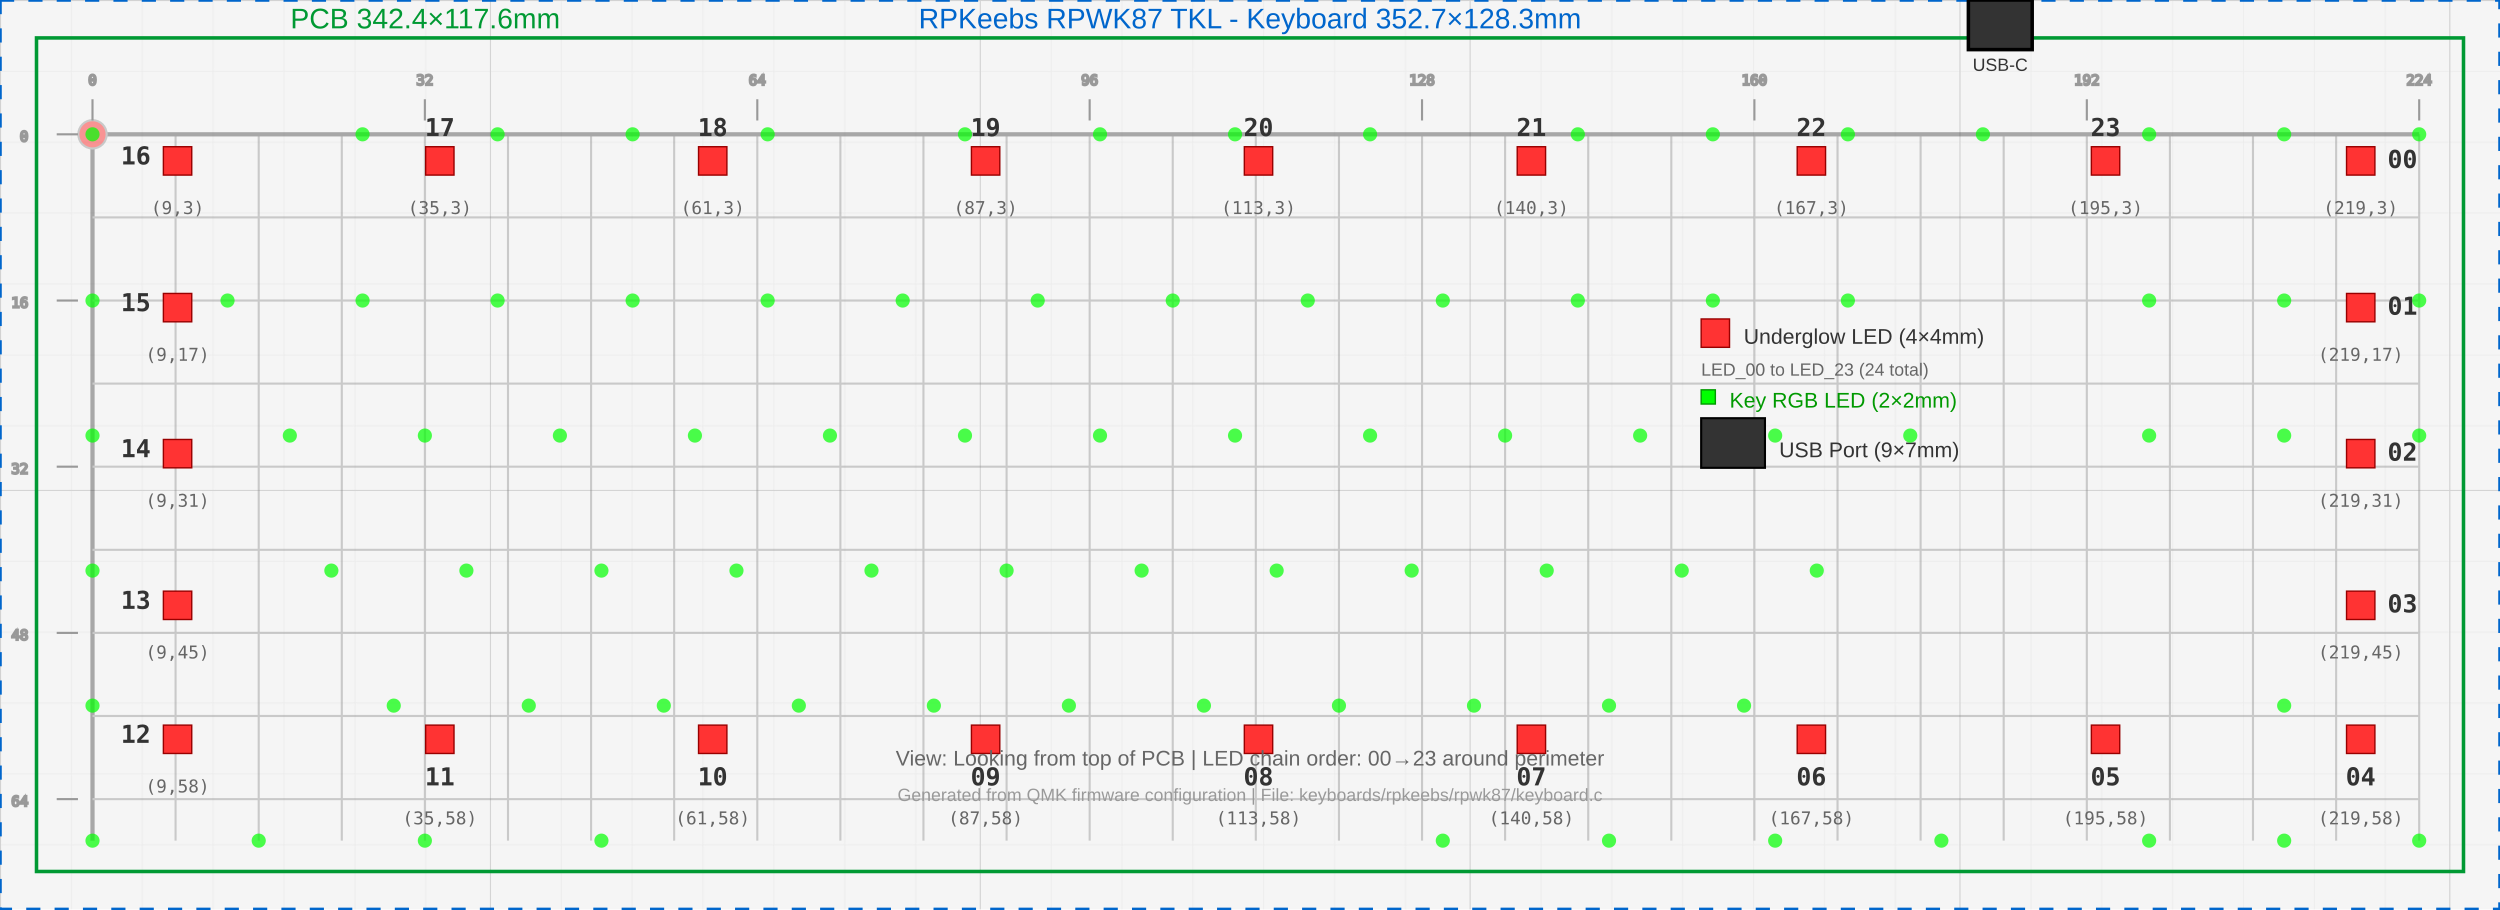
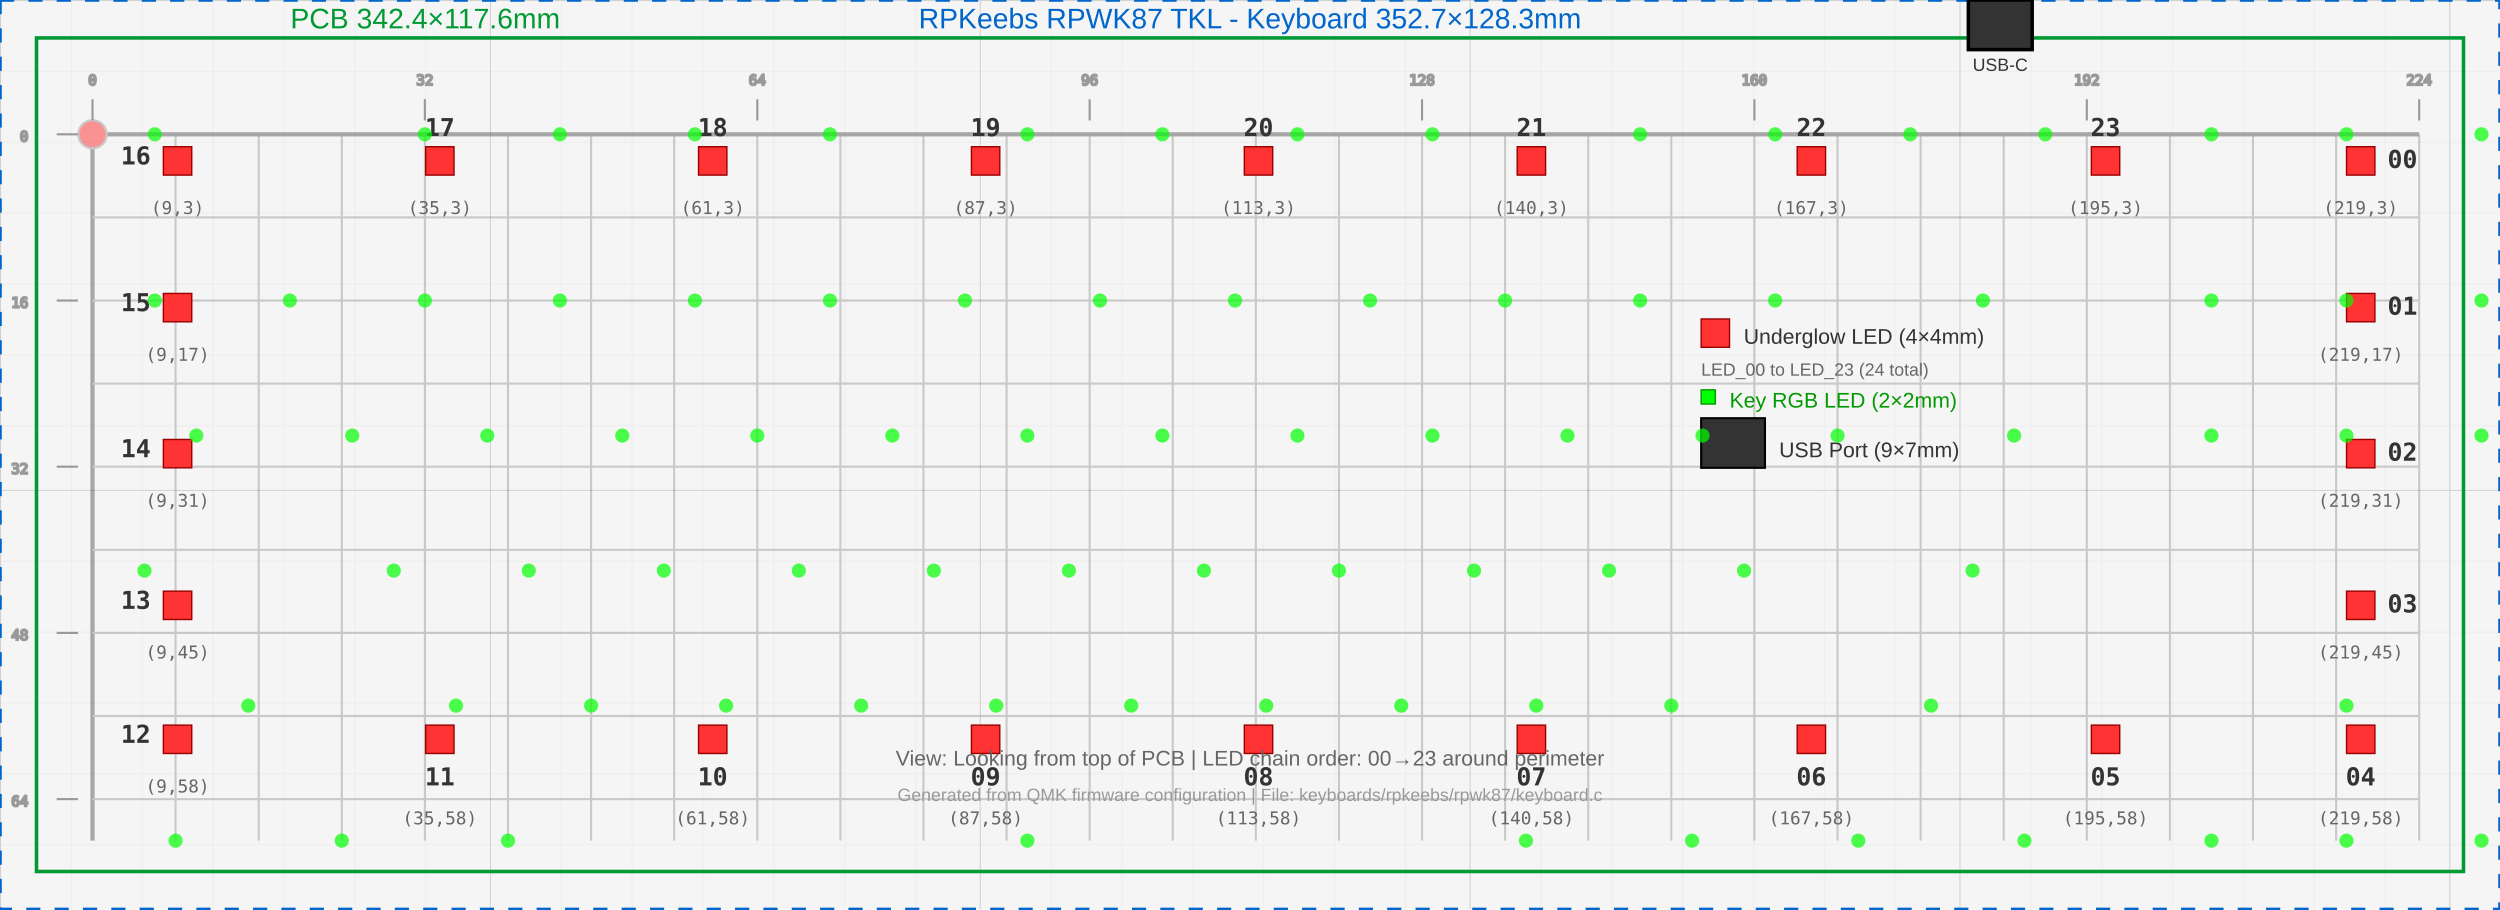
<svg xmlns="http://www.w3.org/2000/svg" width="352.7mm" height="128.3mm" viewBox="0 0 352.7 128.3" version="1.1">
  <defs>
    <pattern id="grid" width="10" height="10" patternUnits="userSpaceOnUse">
      <path d="M 10 0 L 0 0 0 10" fill="none" stroke="#e0e0e0" stroke-width="0.2" />
    </pattern>
    <pattern id="majorGrid" width="69.11" height="69.11" patternUnits="userSpaceOnUse">
      <rect width="69.11" height="69.11" fill="url(#grid)" />
      <path d="M 69.11 0 L 0 0 0 69.11" fill="none" stroke="#b0b0b0" stroke-width="0.3" />
    </pattern>
  </defs>
  <rect width="352.7" height="128.3" fill="#f5f5f5" />
  <rect width="352.7" height="128.3" fill="url(#majorGrid)" opacity="0.5" />
  <g id="firmware-grid" stroke="#888888" stroke-width="0.3" opacity="0.4">
    <line x1="13.05" y1="18.95" x2="13.05" y2="118.60" stroke="#333333" stroke-width="0.6" opacity="1.0" />
    <line x1="24.77" y1="18.95" x2="24.77" y2="118.60" />
    <line x1="36.50" y1="18.95" x2="36.50" y2="118.60" />
    <line x1="48.22" y1="18.95" x2="48.22" y2="118.60" />
    <line x1="59.94" y1="18.95" x2="59.94" y2="118.60" />
    <line x1="71.67" y1="18.95" x2="71.67" y2="118.60" />
    <line x1="83.39" y1="18.95" x2="83.39" y2="118.60" />
    <line x1="95.11" y1="18.95" x2="95.11" y2="118.60" />
    <line x1="106.84" y1="18.95" x2="106.84" y2="118.60" />
    <line x1="118.56" y1="18.95" x2="118.56" y2="118.60" />
    <line x1="130.28" y1="18.95" x2="130.28" y2="118.60" />
    <line x1="142.01" y1="18.95" x2="142.01" y2="118.60" />
    <line x1="153.73" y1="18.95" x2="153.73" y2="118.60" />
    <line x1="165.45" y1="18.95" x2="165.45" y2="118.60" />
    <line x1="177.17" y1="18.95" x2="177.17" y2="118.60" />
    <line x1="188.90" y1="18.95" x2="188.90" y2="118.60" />
    <line x1="200.62" y1="18.95" x2="200.62" y2="118.60" />
    <line x1="212.34" y1="18.95" x2="212.34" y2="118.60" />
    <line x1="224.07" y1="18.95" x2="224.07" y2="118.60" />
    <line x1="235.79" y1="18.95" x2="235.79" y2="118.60" />
    <line x1="247.51" y1="18.95" x2="247.51" y2="118.60" />
    <line x1="259.24" y1="18.95" x2="259.24" y2="118.60" />
    <line x1="270.96" y1="18.95" x2="270.96" y2="118.60" />
    <line x1="282.68" y1="18.95" x2="282.68" y2="118.60" />
    <line x1="294.41" y1="18.95" x2="294.41" y2="118.60" />
    <line x1="306.13" y1="18.95" x2="306.13" y2="118.60" />
    <line x1="317.85" y1="18.95" x2="317.85" y2="118.60" />
    <line x1="329.58" y1="18.95" x2="329.58" y2="118.60" />
    <line x1="341.30" y1="18.95" x2="341.30" y2="118.60" />
    <line x1="13.05" y1="18.95" x2="341.30" y2="18.95" stroke="#333333" stroke-width="0.6" opacity="1.0" />
    <line x1="13.05" y1="30.67" x2="341.30" y2="30.67" />
    <line x1="13.05" y1="42.40" x2="341.30" y2="42.40" />
    <line x1="13.05" y1="54.12" x2="341.30" y2="54.12" />
    <line x1="13.05" y1="65.84" x2="341.30" y2="65.84" />
    <line x1="13.05" y1="77.57" x2="341.30" y2="77.57" />
    <line x1="13.05" y1="89.29" x2="341.30" y2="89.29" />
    <line x1="13.05" y1="101.01" x2="341.30" y2="101.01" />
    <line x1="13.05" y1="112.74" x2="341.30" y2="112.74" />
    <circle cx="13.05" cy="18.95" r="2" fill="#ff0000" opacity="1.0" />
  </g>
  <rect x="0" y="0" width="352.7" height="128.3" fill="none" stroke="#0066cc" stroke-width="0.5" stroke-dasharray="2,2" />
  <text x="176.35" y="4" font-family="Arial, sans-serif" font-size="4" text-anchor="middle" fill="#0066cc">RPKeebs RPWK87 TKL - Keyboard 352.7×128.3mm</text>
  <rect x="5.15" y="5.35" width="342.4" height="117.6" fill="none" stroke="#009933" stroke-width="0.5" />
  <text x="60" y="4" font-family="Arial, sans-serif" font-size="4" text-anchor="middle" fill="#009933">PCB 342.4×117.6mm</text>
  <g id="legend" transform="translate(240, 45)">
    <rect x="0" y="0" width="4" height="4" fill="#ff3333" stroke="#990000" stroke-width="0.2" />
    <text x="6" y="3.5" font-family="Arial, sans-serif" font-size="3" fill="#333">
      Underglow LED (4×4mm)
    </text>
    <text x="0" y="8" font-family="Arial, sans-serif" font-size="2.5" fill="#666">
      LED_00 to LED_23 (24 total)
    </text>
    <rect x="0" y="10" width="2" height="2" fill="#00ff00" stroke="#009900" stroke-width="0.2" />
    <text x="4" y="12.5" font-family="Arial, sans-serif" font-size="3" fill="#009900">
      Key RGB LED (2×2mm)
    </text>
    <rect x="0" y="14" width="9" height="7" fill="#333333" stroke="#000000" stroke-width="0.3" />
    <text x="11" y="19.5" font-family="Arial, sans-serif" font-size="3" fill="#333">
      USB Port (9×7mm)
    </text>
  </g>
  <g id="axes" stroke="#999" stroke-width="0.3" fill="none">
    <line x1="13.05" y1="14" x2="13.05" y2="17" stroke="#999" stroke-width="0.3" />
    <text x="13.05" y="12" font-family="monospace" font-size="2" text-anchor="middle" fill="#666">0</text>
    <line x1="59.94" y1="14" x2="59.94" y2="17" stroke="#999" stroke-width="0.3" />
    <text x="59.94" y="12" font-family="monospace" font-size="2" text-anchor="middle" fill="#666">32</text>
    <line x1="106.84" y1="14" x2="106.84" y2="17" stroke="#999" stroke-width="0.3" />
    <text x="106.84" y="12" font-family="monospace" font-size="2" text-anchor="middle" fill="#666">64</text>
    <line x1="153.73" y1="14" x2="153.73" y2="17" stroke="#999" stroke-width="0.3" />
    <text x="153.73" y="12" font-family="monospace" font-size="2" text-anchor="middle" fill="#666">96</text>
    <line x1="200.62" y1="14" x2="200.62" y2="17" stroke="#999" stroke-width="0.3" />
    <text x="200.62" y="12" font-family="monospace" font-size="2" text-anchor="middle" fill="#666">128</text>
    <line x1="247.51" y1="14" x2="247.51" y2="17" stroke="#999" stroke-width="0.3" />
    <text x="247.51" y="12" font-family="monospace" font-size="2" text-anchor="middle" fill="#666">160</text>
    <line x1="294.41" y1="14" x2="294.41" y2="17" stroke="#999" stroke-width="0.3" />
    <text x="294.41" y="12" font-family="monospace" font-size="2" text-anchor="middle" fill="#666">192</text>
    <line x1="341.30" y1="14" x2="341.30" y2="17" stroke="#999" stroke-width="0.3" />
    <text x="341.30" y="12" font-family="monospace" font-size="2" text-anchor="middle" fill="#666">224</text>
    <line x1="8" y1="18.95" x2="11" y2="18.95" stroke="#999" stroke-width="0.3" />
    <text x="4" y="19.95" font-family="monospace" font-size="2" text-anchor="end" fill="#666">0</text>
    <line x1="8" y1="42.40" x2="11" y2="42.40" stroke="#999" stroke-width="0.3" />
    <text x="4" y="43.40" font-family="monospace" font-size="2" text-anchor="end" fill="#666">16</text>
    <line x1="8" y1="65.84" x2="11" y2="65.84" stroke="#999" stroke-width="0.3" />
    <text x="4" y="66.84" font-family="monospace" font-size="2" text-anchor="end" fill="#666">32</text>
    <line x1="8" y1="89.29" x2="11" y2="89.29" stroke="#999" stroke-width="0.3" />
    <text x="4" y="90.29" font-family="monospace" font-size="2" text-anchor="end" fill="#666">48</text>
    <line x1="8" y1="112.74" x2="11" y2="112.74" stroke="#999" stroke-width="0.3" />
    <text x="4" y="113.74" font-family="monospace" font-size="2" text-anchor="end" fill="#666">64</text>
  </g>
  <g id="underglow-leds">
    <rect x="331.05" y="20.70" width="4" height="4" fill="#ff3333" stroke="#990000" stroke-width="0.2" />
    <text x="341.05" y="23.70" font-family="monospace" font-size="3.5" font-weight="bold" text-anchor="end" fill="#333">00</text>
    <text x="333.05" y="30.20" font-family="monospace" font-size="2.5" text-anchor="middle" fill="#666">(219,3)</text>
    <rect x="331.05" y="41.40" width="4" height="4" fill="#ff3333" stroke="#990000" stroke-width="0.2" />
    <text x="341.05" y="44.40" font-family="monospace" font-size="3.5" font-weight="bold" text-anchor="end" fill="#333">01</text>
    <text x="333.05" y="50.90" font-family="monospace" font-size="2.5" text-anchor="middle" fill="#666">(219,17)</text>
    <rect x="331.05" y="62.00" width="4" height="4" fill="#ff3333" stroke="#990000" stroke-width="0.2" />
    <text x="341.05" y="65.00" font-family="monospace" font-size="3.5" font-weight="bold" text-anchor="end" fill="#333">02</text>
    <text x="333.05" y="71.50" font-family="monospace" font-size="2.5" text-anchor="middle" fill="#666">(219,31)</text>
    <rect x="331.05" y="83.40" width="4" height="4" fill="#ff3333" stroke="#990000" stroke-width="0.2" />
    <text x="341.05" y="86.40" font-family="monospace" font-size="3.5" font-weight="bold" text-anchor="end" fill="#333">03</text>
    <text x="333.05" y="92.90" font-family="monospace" font-size="2.5" text-anchor="middle" fill="#666">(219,45)</text>
    <rect x="331.05" y="102.30" width="4" height="4" fill="#ff3333" stroke="#990000" stroke-width="0.2" />
    <text x="333.05" y="110.80" font-family="monospace" font-size="3.5" font-weight="bold" text-anchor="middle" fill="#333">04</text>
    <text x="333.05" y="116.30" font-family="monospace" font-size="2.5" text-anchor="middle" fill="#666">(219,58)</text>
    <rect x="295.05" y="102.30" width="4" height="4" fill="#ff3333" stroke="#990000" stroke-width="0.2" />
    <text x="297.05" y="110.80" font-family="monospace" font-size="3.5" font-weight="bold" text-anchor="middle" fill="#333">05</text>
    <text x="297.05" y="116.30" font-family="monospace" font-size="2.5" text-anchor="middle" fill="#666">(195,58)</text>
    <rect x="253.55" y="102.30" width="4" height="4" fill="#ff3333" stroke="#990000" stroke-width="0.2" />
    <text x="255.55" y="110.80" font-family="monospace" font-size="3.5" font-weight="bold" text-anchor="middle" fill="#333">06</text>
    <text x="255.55" y="116.30" font-family="monospace" font-size="2.5" text-anchor="middle" fill="#666">(167,58)</text>
    <rect x="214.05" y="102.30" width="4" height="4" fill="#ff3333" stroke="#990000" stroke-width="0.2" />
    <text x="216.05" y="110.80" font-family="monospace" font-size="3.5" font-weight="bold" text-anchor="middle" fill="#333">07</text>
    <text x="216.05" y="116.30" font-family="monospace" font-size="2.5" text-anchor="middle" fill="#666">(140,58)</text>
    <rect x="175.55" y="102.30" width="4" height="4" fill="#ff3333" stroke="#990000" stroke-width="0.2" />
    <text x="177.55" y="110.80" font-family="monospace" font-size="3.5" font-weight="bold" text-anchor="middle" fill="#333">08</text>
    <text x="177.55" y="116.30" font-family="monospace" font-size="2.5" text-anchor="middle" fill="#666">(113,58)</text>
    <rect x="137.05" y="102.30" width="4" height="4" fill="#ff3333" stroke="#990000" stroke-width="0.2" />
    <text x="139.05" y="110.80" font-family="monospace" font-size="3.5" font-weight="bold" text-anchor="middle" fill="#333">09</text>
    <text x="139.05" y="116.30" font-family="monospace" font-size="2.5" text-anchor="middle" fill="#666">(87,58)</text>
    <rect x="98.55" y="102.30" width="4" height="4" fill="#ff3333" stroke="#990000" stroke-width="0.2" />
    <text x="100.55" y="110.80" font-family="monospace" font-size="3.5" font-weight="bold" text-anchor="middle" fill="#333">10</text>
    <text x="100.55" y="116.30" font-family="monospace" font-size="2.5" text-anchor="middle" fill="#666">(61,58)</text>
    <rect x="60.05" y="102.30" width="4" height="4" fill="#ff3333" stroke="#990000" stroke-width="0.2" />
    <text x="62.05" y="110.80" font-family="monospace" font-size="3.5" font-weight="bold" text-anchor="middle" fill="#333">11</text>
    <text x="62.05" y="116.30" font-family="monospace" font-size="2.5" text-anchor="middle" fill="#666">(35,58)</text>
    <rect x="23.05" y="102.30" width="4" height="4" fill="#ff3333" stroke="#990000" stroke-width="0.2" />
    <text x="17.05" y="104.80" font-family="monospace" font-size="3.5" font-weight="bold" text-anchor="start" fill="#333">12</text>
    <text x="25.05" y="111.80" font-family="monospace" font-size="2.5" text-anchor="middle" fill="#666">(9,58)</text>
    <rect x="23.05" y="83.40" width="4" height="4" fill="#ff3333" stroke="#990000" stroke-width="0.2" />
    <text x="17.05" y="85.90" font-family="monospace" font-size="3.5" font-weight="bold" text-anchor="start" fill="#333">13</text>
    <text x="25.05" y="92.90" font-family="monospace" font-size="2.5" text-anchor="middle" fill="#666">(9,45)</text>
    <rect x="23.05" y="62.00" width="4" height="4" fill="#ff3333" stroke="#990000" stroke-width="0.2" />
    <text x="17.05" y="64.50" font-family="monospace" font-size="3.5" font-weight="bold" text-anchor="start" fill="#333">14</text>
    <text x="25.05" y="71.50" font-family="monospace" font-size="2.5" text-anchor="middle" fill="#666">(9,31)</text>
    <rect x="23.05" y="41.40" width="4" height="4" fill="#ff3333" stroke="#990000" stroke-width="0.2" />
    <text x="17.05" y="43.90" font-family="monospace" font-size="3.5" font-weight="bold" text-anchor="start" fill="#333">15</text>
    <text x="25.05" y="50.90" font-family="monospace" font-size="2.5" text-anchor="middle" fill="#666">(9,17)</text>
    <rect x="23.05" y="20.70" width="4" height="4" fill="#ff3333" stroke="#990000" stroke-width="0.2" />
    <text x="17.05" y="23.20" font-family="monospace" font-size="3.5" font-weight="bold" text-anchor="start" fill="#333">16</text>
    <text x="25.05" y="30.20" font-family="monospace" font-size="2.5" text-anchor="middle" fill="#666">(9,3)</text>
    <rect x="60.05" y="20.70" width="4" height="4" fill="#ff3333" stroke="#990000" stroke-width="0.2" />
    <text x="62.05" y="19.20" font-family="monospace" font-size="3.5" font-weight="bold" text-anchor="middle" fill="#333">17</text>
    <text x="62.05" y="30.20" font-family="monospace" font-size="2.5" text-anchor="middle" fill="#666">(35,3)</text>
    <rect x="98.55" y="20.70" width="4" height="4" fill="#ff3333" stroke="#990000" stroke-width="0.2" />
    <text x="100.55" y="19.20" font-family="monospace" font-size="3.5" font-weight="bold" text-anchor="middle" fill="#333">18</text>
    <text x="100.55" y="30.20" font-family="monospace" font-size="2.5" text-anchor="middle" fill="#666">(61,3)</text>
    <rect x="137.05" y="20.70" width="4" height="4" fill="#ff3333" stroke="#990000" stroke-width="0.2" />
    <text x="139.05" y="19.20" font-family="monospace" font-size="3.5" font-weight="bold" text-anchor="middle" fill="#333">19</text>
    <text x="139.05" y="30.20" font-family="monospace" font-size="2.5" text-anchor="middle" fill="#666">(87,3)</text>
    <rect x="175.55" y="20.70" width="4" height="4" fill="#ff3333" stroke="#990000" stroke-width="0.2" />
    <text x="177.55" y="19.20" font-family="monospace" font-size="3.5" font-weight="bold" text-anchor="middle" fill="#333">20</text>
    <text x="177.55" y="30.20" font-family="monospace" font-size="2.5" text-anchor="middle" fill="#666">(113,3)</text>
    <rect x="214.05" y="20.70" width="4" height="4" fill="#ff3333" stroke="#990000" stroke-width="0.2" />
    <text x="216.05" y="19.20" font-family="monospace" font-size="3.5" font-weight="bold" text-anchor="middle" fill="#333">21</text>
    <text x="216.05" y="30.20" font-family="monospace" font-size="2.5" text-anchor="middle" fill="#666">(140,3)</text>
    <rect x="253.55" y="20.70" width="4" height="4" fill="#ff3333" stroke="#990000" stroke-width="0.2" />
    <text x="255.55" y="19.20" font-family="monospace" font-size="3.5" font-weight="bold" text-anchor="middle" fill="#333">22</text>
    <text x="255.55" y="30.20" font-family="monospace" font-size="2.5" text-anchor="middle" fill="#666">(167,3)</text>
    <rect x="295.05" y="20.70" width="4" height="4" fill="#ff3333" stroke="#990000" stroke-width="0.2" />
    <text x="297.05" y="19.20" font-family="monospace" font-size="3.5" font-weight="bold" text-anchor="middle" fill="#333">23</text>
    <text x="297.05" y="30.20" font-family="monospace" font-size="2.5" text-anchor="middle" fill="#666">(195,3)</text>
  </g>
  <g id="key-rgb-leds">
-     <circle cx="322.25" cy="99.55" r="1" fill="#00ff00" opacity="0.7" />
-     <circle cx="341.30" cy="118.60" r="1" fill="#00ff00" opacity="0.7" />
-     <circle cx="322.25" cy="118.60" r="1" fill="#00ff00" opacity="0.7" />
-     <circle cx="303.20" cy="118.60" r="1" fill="#00ff00" opacity="0.7" />
-     <circle cx="273.89" cy="118.60" r="1" fill="#00ff00" opacity="0.7" />
-     <circle cx="250.44" cy="118.60" r="1" fill="#00ff00" opacity="0.7" />
-     <circle cx="227.00" cy="118.60" r="1" fill="#00ff00" opacity="0.7" />
-     <circle cx="203.55" cy="118.60" r="1" fill="#00ff00" opacity="0.7" />
-     <circle cx="84.85" cy="118.60" r="1" fill="#00ff00" opacity="0.7" />
-     <circle cx="59.94" cy="118.60" r="1" fill="#00ff00" opacity="0.7" />
-     <circle cx="36.50" cy="118.60" r="1" fill="#00ff00" opacity="0.7" />
-     <circle cx="13.05" cy="118.60" r="1" fill="#00ff00" opacity="0.7" />
-     <circle cx="13.05" cy="99.55" r="1" fill="#00ff00" opacity="0.7" />
-     <circle cx="55.55" cy="99.55" r="1" fill="#00ff00" opacity="0.7" />
-     <circle cx="74.60" cy="99.55" r="1" fill="#00ff00" opacity="0.7" />
-     <circle cx="93.65" cy="99.55" r="1" fill="#00ff00" opacity="0.7" />
-     <circle cx="112.70" cy="99.55" r="1" fill="#00ff00" opacity="0.7" />
-     <circle cx="131.75" cy="99.55" r="1" fill="#00ff00" opacity="0.7" />
-     <circle cx="150.80" cy="99.55" r="1" fill="#00ff00" opacity="0.7" />
-     <circle cx="169.85" cy="99.55" r="1" fill="#00ff00" opacity="0.7" />
-     <circle cx="188.90" cy="99.55" r="1" fill="#00ff00" opacity="0.7" />
-     <circle cx="207.95" cy="99.55" r="1" fill="#00ff00" opacity="0.7" />
-     <circle cx="227.00" cy="99.55" r="1" fill="#00ff00" opacity="0.7" />
-     <circle cx="246.05" cy="99.55" r="1" fill="#00ff00" opacity="0.7" />
-     <circle cx="256.31" cy="80.50" r="1" fill="#00ff00" opacity="0.7" />
-     <circle cx="237.26" cy="80.50" r="1" fill="#00ff00" opacity="0.7" />
-     <circle cx="218.21" cy="80.50" r="1" fill="#00ff00" opacity="0.7" />
-     <circle cx="199.16" cy="80.50" r="1" fill="#00ff00" opacity="0.7" />
-     <circle cx="180.11" cy="80.50" r="1" fill="#00ff00" opacity="0.7" />
-     <circle cx="161.06" cy="80.50" r="1" fill="#00ff00" opacity="0.7" />
-     <circle cx="142.01" cy="80.50" r="1" fill="#00ff00" opacity="0.7" />
-     <circle cx="122.95" cy="80.50" r="1" fill="#00ff00" opacity="0.7" />
-     <circle cx="103.90" cy="80.50" r="1" fill="#00ff00" opacity="0.7" />
-     <circle cx="84.85" cy="80.50" r="1" fill="#00ff00" opacity="0.7" />
-     <circle cx="65.80" cy="80.50" r="1" fill="#00ff00" opacity="0.7" />
-     <circle cx="46.75" cy="80.50" r="1" fill="#00ff00" opacity="0.7" />
-     <circle cx="13.05" cy="80.50" r="1" fill="#00ff00" opacity="0.7" />
-     <circle cx="13.05" cy="61.45" r="1" fill="#00ff00" opacity="0.7" />
-     <circle cx="40.89" cy="61.45" r="1" fill="#00ff00" opacity="0.7" />
-     <circle cx="59.94" cy="61.45" r="1" fill="#00ff00" opacity="0.7" />
-     <circle cx="78.99" cy="61.45" r="1" fill="#00ff00" opacity="0.7" />
-     <circle cx="98.04" cy="61.45" r="1" fill="#00ff00" opacity="0.7" />
-     <circle cx="117.09" cy="61.45" r="1" fill="#00ff00" opacity="0.7" />
-     <circle cx="136.14" cy="61.45" r="1" fill="#00ff00" opacity="0.7" />
-     <circle cx="155.19" cy="61.45" r="1" fill="#00ff00" opacity="0.7" />
-     <circle cx="174.24" cy="61.45" r="1" fill="#00ff00" opacity="0.7" />
-     <circle cx="193.29" cy="61.45" r="1" fill="#00ff00" opacity="0.7" />
-     <circle cx="212.34" cy="61.45" r="1" fill="#00ff00" opacity="0.7" />
-     <circle cx="231.39" cy="61.45" r="1" fill="#00ff00" opacity="0.7" />
-     <circle cx="250.44" cy="61.45" r="1" fill="#00ff00" opacity="0.7" />
-     <circle cx="269.50" cy="61.45" r="1" fill="#00ff00" opacity="0.7" />
-     <circle cx="303.20" cy="61.45" r="1" fill="#00ff00" opacity="0.7" />
-     <circle cx="322.25" cy="61.45" r="1" fill="#00ff00" opacity="0.7" />
-     <circle cx="341.30" cy="61.45" r="1" fill="#00ff00" opacity="0.7" />
-     <circle cx="341.30" cy="42.40" r="1" fill="#00ff00" opacity="0.7" />
-     <circle cx="322.25" cy="42.40" r="1" fill="#00ff00" opacity="0.7" />
-     <circle cx="303.20" cy="42.40" r="1" fill="#00ff00" opacity="0.7" />
-     <circle cx="260.70" cy="42.40" r="1" fill="#00ff00" opacity="0.7" />
-     <circle cx="241.65" cy="42.40" r="1" fill="#00ff00" opacity="0.7" />
-     <circle cx="222.60" cy="42.40" r="1" fill="#00ff00" opacity="0.7" />
-     <circle cx="203.55" cy="42.40" r="1" fill="#00ff00" opacity="0.7" />
-     <circle cx="184.50" cy="42.40" r="1" fill="#00ff00" opacity="0.7" />
-     <circle cx="165.45" cy="42.40" r="1" fill="#00ff00" opacity="0.7" />
-     <circle cx="146.40" cy="42.40" r="1" fill="#00ff00" opacity="0.7" />
-     <circle cx="127.35" cy="42.40" r="1" fill="#00ff00" opacity="0.7" />
-     <circle cx="108.30" cy="42.40" r="1" fill="#00ff00" opacity="0.7" />
-     <circle cx="89.25" cy="42.40" r="1" fill="#00ff00" opacity="0.7" />
-     <circle cx="70.20" cy="42.40" r="1" fill="#00ff00" opacity="0.7" />
-     <circle cx="51.15" cy="42.40" r="1" fill="#00ff00" opacity="0.7" />
-     <circle cx="32.10" cy="42.40" r="1" fill="#00ff00" opacity="0.7" />
-     <circle cx="13.05" cy="42.40" r="1" fill="#00ff00" opacity="0.7" />
-     <circle cx="13.05" cy="18.95" r="1" fill="#00ff00" opacity="0.7" />
-     <circle cx="51.15" cy="18.95" r="1" fill="#00ff00" opacity="0.7" />
-     <circle cx="70.20" cy="18.95" r="1" fill="#00ff00" opacity="0.7" />
-     <circle cx="89.25" cy="18.95" r="1" fill="#00ff00" opacity="0.7" />
-     <circle cx="108.30" cy="18.95" r="1" fill="#00ff00" opacity="0.7" />
-     <circle cx="136.14" cy="18.95" r="1" fill="#00ff00" opacity="0.7" />
-     <circle cx="155.19" cy="18.95" r="1" fill="#00ff00" opacity="0.7" />
-     <circle cx="174.24" cy="18.95" r="1" fill="#00ff00" opacity="0.7" />
-     <circle cx="193.29" cy="18.95" r="1" fill="#00ff00" opacity="0.7" />
-     <circle cx="222.60" cy="18.95" r="1" fill="#00ff00" opacity="0.7" />
-     <circle cx="241.65" cy="18.95" r="1" fill="#00ff00" opacity="0.7" />
-     <circle cx="260.70" cy="18.95" r="1" fill="#00ff00" opacity="0.7" />
-     <circle cx="279.75" cy="18.95" r="1" fill="#00ff00" opacity="0.7" />
-     <circle cx="303.20" cy="18.95" r="1" fill="#00ff00" opacity="0.7" />
-     <circle cx="322.25" cy="18.95" r="1" fill="#00ff00" opacity="0.7" />
-     <circle cx="341.30" cy="18.95" r="1" fill="#00ff00" opacity="0.7" />
+     <circle cx="331.04" cy="99.55" r="1" fill="#00ff00" opacity="0.7" />
+     <circle cx="350.09" cy="118.60" r="1" fill="#00ff00" opacity="0.7" />
+     <circle cx="331.04" cy="118.60" r="1" fill="#00ff00" opacity="0.7" />
+     <circle cx="311.99" cy="118.60" r="1" fill="#00ff00" opacity="0.7" />
+     <circle cx="285.61" cy="118.60" r="1" fill="#00ff00" opacity="0.7" />
+     <circle cx="262.17" cy="118.60" r="1" fill="#00ff00" opacity="0.7" />
+     <circle cx="238.72" cy="118.60" r="1" fill="#00ff00" opacity="0.7" />
+     <circle cx="215.28" cy="118.60" r="1" fill="#00ff00" opacity="0.7" />
+     <circle cx="144.94" cy="118.60" r="1" fill="#00ff00" opacity="0.7" />
+     <circle cx="71.67" cy="118.60" r="1" fill="#00ff00" opacity="0.7" />
+     <circle cx="48.22" cy="118.60" r="1" fill="#00ff00" opacity="0.7" />
+     <circle cx="24.77" cy="118.60" r="1" fill="#00ff00" opacity="0.7" />
+     <circle cx="35.03" cy="99.55" r="1" fill="#00ff00" opacity="0.7" />
+     <circle cx="64.34" cy="99.55" r="1" fill="#00ff00" opacity="0.7" />
+     <circle cx="83.39" cy="99.55" r="1" fill="#00ff00" opacity="0.7" />
+     <circle cx="102.44" cy="99.55" r="1" fill="#00ff00" opacity="0.7" />
+     <circle cx="121.49" cy="99.55" r="1" fill="#00ff00" opacity="0.7" />
+     <circle cx="140.54" cy="99.55" r="1" fill="#00ff00" opacity="0.7" />
+     <circle cx="159.59" cy="99.55" r="1" fill="#00ff00" opacity="0.7" />
+     <circle cx="178.64" cy="99.55" r="1" fill="#00ff00" opacity="0.7" />
+     <circle cx="197.69" cy="99.55" r="1" fill="#00ff00" opacity="0.7" />
+     <circle cx="216.74" cy="99.55" r="1" fill="#00ff00" opacity="0.7" />
+     <circle cx="235.79" cy="99.55" r="1" fill="#00ff00" opacity="0.7" />
+     <circle cx="272.43" cy="99.55" r="1" fill="#00ff00" opacity="0.7" />
+     <circle cx="278.29" cy="80.50" r="1" fill="#00ff00" opacity="0.7" />
+     <circle cx="246.05" cy="80.50" r="1" fill="#00ff00" opacity="0.7" />
+     <circle cx="227.00" cy="80.50" r="1" fill="#00ff00" opacity="0.7" />
+     <circle cx="207.95" cy="80.50" r="1" fill="#00ff00" opacity="0.7" />
+     <circle cx="188.90" cy="80.50" r="1" fill="#00ff00" opacity="0.7" />
+     <circle cx="169.85" cy="80.50" r="1" fill="#00ff00" opacity="0.7" />
+     <circle cx="150.80" cy="80.50" r="1" fill="#00ff00" opacity="0.7" />
+     <circle cx="131.75" cy="80.50" r="1" fill="#00ff00" opacity="0.7" />
+     <circle cx="112.70" cy="80.50" r="1" fill="#00ff00" opacity="0.7" />
+     <circle cx="93.65" cy="80.50" r="1" fill="#00ff00" opacity="0.7" />
+     <circle cx="74.60" cy="80.50" r="1" fill="#00ff00" opacity="0.7" />
+     <circle cx="55.55" cy="80.50" r="1" fill="#00ff00" opacity="0.7" />
+     <circle cx="20.38" cy="80.50" r="1" fill="#00ff00" opacity="0.7" />
+     <circle cx="27.70" cy="61.45" r="1" fill="#00ff00" opacity="0.7" />
+     <circle cx="49.69" cy="61.45" r="1" fill="#00ff00" opacity="0.7" />
+     <circle cx="68.74" cy="61.45" r="1" fill="#00ff00" opacity="0.7" />
+     <circle cx="87.79" cy="61.45" r="1" fill="#00ff00" opacity="0.7" />
+     <circle cx="106.84" cy="61.45" r="1" fill="#00ff00" opacity="0.7" />
+     <circle cx="125.89" cy="61.45" r="1" fill="#00ff00" opacity="0.7" />
+     <circle cx="144.94" cy="61.45" r="1" fill="#00ff00" opacity="0.7" />
+     <circle cx="163.99" cy="61.45" r="1" fill="#00ff00" opacity="0.7" />
+     <circle cx="183.04" cy="61.45" r="1" fill="#00ff00" opacity="0.7" />
+     <circle cx="202.09" cy="61.45" r="1" fill="#00ff00" opacity="0.7" />
+     <circle cx="221.14" cy="61.45" r="1" fill="#00ff00" opacity="0.7" />
+     <circle cx="240.19" cy="61.45" r="1" fill="#00ff00" opacity="0.7" />
+     <circle cx="259.24" cy="61.45" r="1" fill="#00ff00" opacity="0.7" />
+     <circle cx="284.15" cy="61.45" r="1" fill="#00ff00" opacity="0.7" />
+     <circle cx="311.99" cy="61.45" r="1" fill="#00ff00" opacity="0.7" />
+     <circle cx="331.04" cy="61.45" r="1" fill="#00ff00" opacity="0.7" />
+     <circle cx="350.09" cy="61.45" r="1" fill="#00ff00" opacity="0.7" />
+     <circle cx="350.09" cy="42.40" r="1" fill="#00ff00" opacity="0.7" />
+     <circle cx="331.04" cy="42.40" r="1" fill="#00ff00" opacity="0.7" />
+     <circle cx="311.99" cy="42.40" r="1" fill="#00ff00" opacity="0.7" />
+     <circle cx="279.75" cy="42.40" r="1" fill="#00ff00" opacity="0.7" />
+     <circle cx="250.44" cy="42.40" r="1" fill="#00ff00" opacity="0.7" />
+     <circle cx="231.39" cy="42.40" r="1" fill="#00ff00" opacity="0.7" />
+     <circle cx="212.34" cy="42.40" r="1" fill="#00ff00" opacity="0.7" />
+     <circle cx="193.29" cy="42.40" r="1" fill="#00ff00" opacity="0.7" />
+     <circle cx="174.24" cy="42.40" r="1" fill="#00ff00" opacity="0.7" />
+     <circle cx="155.19" cy="42.40" r="1" fill="#00ff00" opacity="0.7" />
+     <circle cx="136.14" cy="42.40" r="1" fill="#00ff00" opacity="0.7" />
+     <circle cx="117.09" cy="42.40" r="1" fill="#00ff00" opacity="0.7" />
+     <circle cx="98.04" cy="42.40" r="1" fill="#00ff00" opacity="0.7" />
+     <circle cx="78.99" cy="42.40" r="1" fill="#00ff00" opacity="0.7" />
+     <circle cx="59.94" cy="42.40" r="1" fill="#00ff00" opacity="0.7" />
+     <circle cx="40.89" cy="42.40" r="1" fill="#00ff00" opacity="0.7" />
+     <circle cx="21.84" cy="42.40" r="1" fill="#00ff00" opacity="0.7" />
+     <circle cx="21.84" cy="18.95" r="1" fill="#00ff00" opacity="0.7" />
+     <circle cx="59.94" cy="18.95" r="1" fill="#00ff00" opacity="0.7" />
+     <circle cx="78.99" cy="18.95" r="1" fill="#00ff00" opacity="0.7" />
+     <circle cx="98.04" cy="18.95" r="1" fill="#00ff00" opacity="0.7" />
+     <circle cx="117.09" cy="18.95" r="1" fill="#00ff00" opacity="0.7" />
+     <circle cx="144.94" cy="18.95" r="1" fill="#00ff00" opacity="0.7" />
+     <circle cx="163.99" cy="18.95" r="1" fill="#00ff00" opacity="0.7" />
+     <circle cx="183.04" cy="18.95" r="1" fill="#00ff00" opacity="0.7" />
+     <circle cx="202.09" cy="18.95" r="1" fill="#00ff00" opacity="0.7" />
+     <circle cx="231.39" cy="18.95" r="1" fill="#00ff00" opacity="0.7" />
+     <circle cx="250.44" cy="18.95" r="1" fill="#00ff00" opacity="0.7" />
+     <circle cx="269.50" cy="18.95" r="1" fill="#00ff00" opacity="0.7" />
+     <circle cx="288.55" cy="18.95" r="1" fill="#00ff00" opacity="0.7" />
+     <circle cx="311.99" cy="18.95" r="1" fill="#00ff00" opacity="0.7" />
+     <circle cx="331.04" cy="18.95" r="1" fill="#00ff00" opacity="0.7" />
+     <circle cx="350.09" cy="18.95" r="1" fill="#00ff00" opacity="0.7" />
  </g>
  <g id="usb-port">
    <rect x="277.7" y="0" width="9" height="7" fill="#333333" stroke="#000000" stroke-width="0.5" />
    <text x="282.2" y="10" font-family="Arial, sans-serif" font-size="2.5" text-anchor="middle" fill="#333">USB-C</text>
  </g>
  <text x="176.35" y="108" font-family="Arial, sans-serif" font-size="3" text-anchor="middle" fill="#666">
    View: Looking from top of PCB | LED chain order: 00→23 around perimeter
  </text>
  <text x="176.35" y="113" font-family="Arial, sans-serif" font-size="2.5" text-anchor="middle" fill="#999">
    Generated from QMK firmware configuration | File: keyboards/rpkeebs/rpwk87/keyboard.c
  </text>
</svg>
